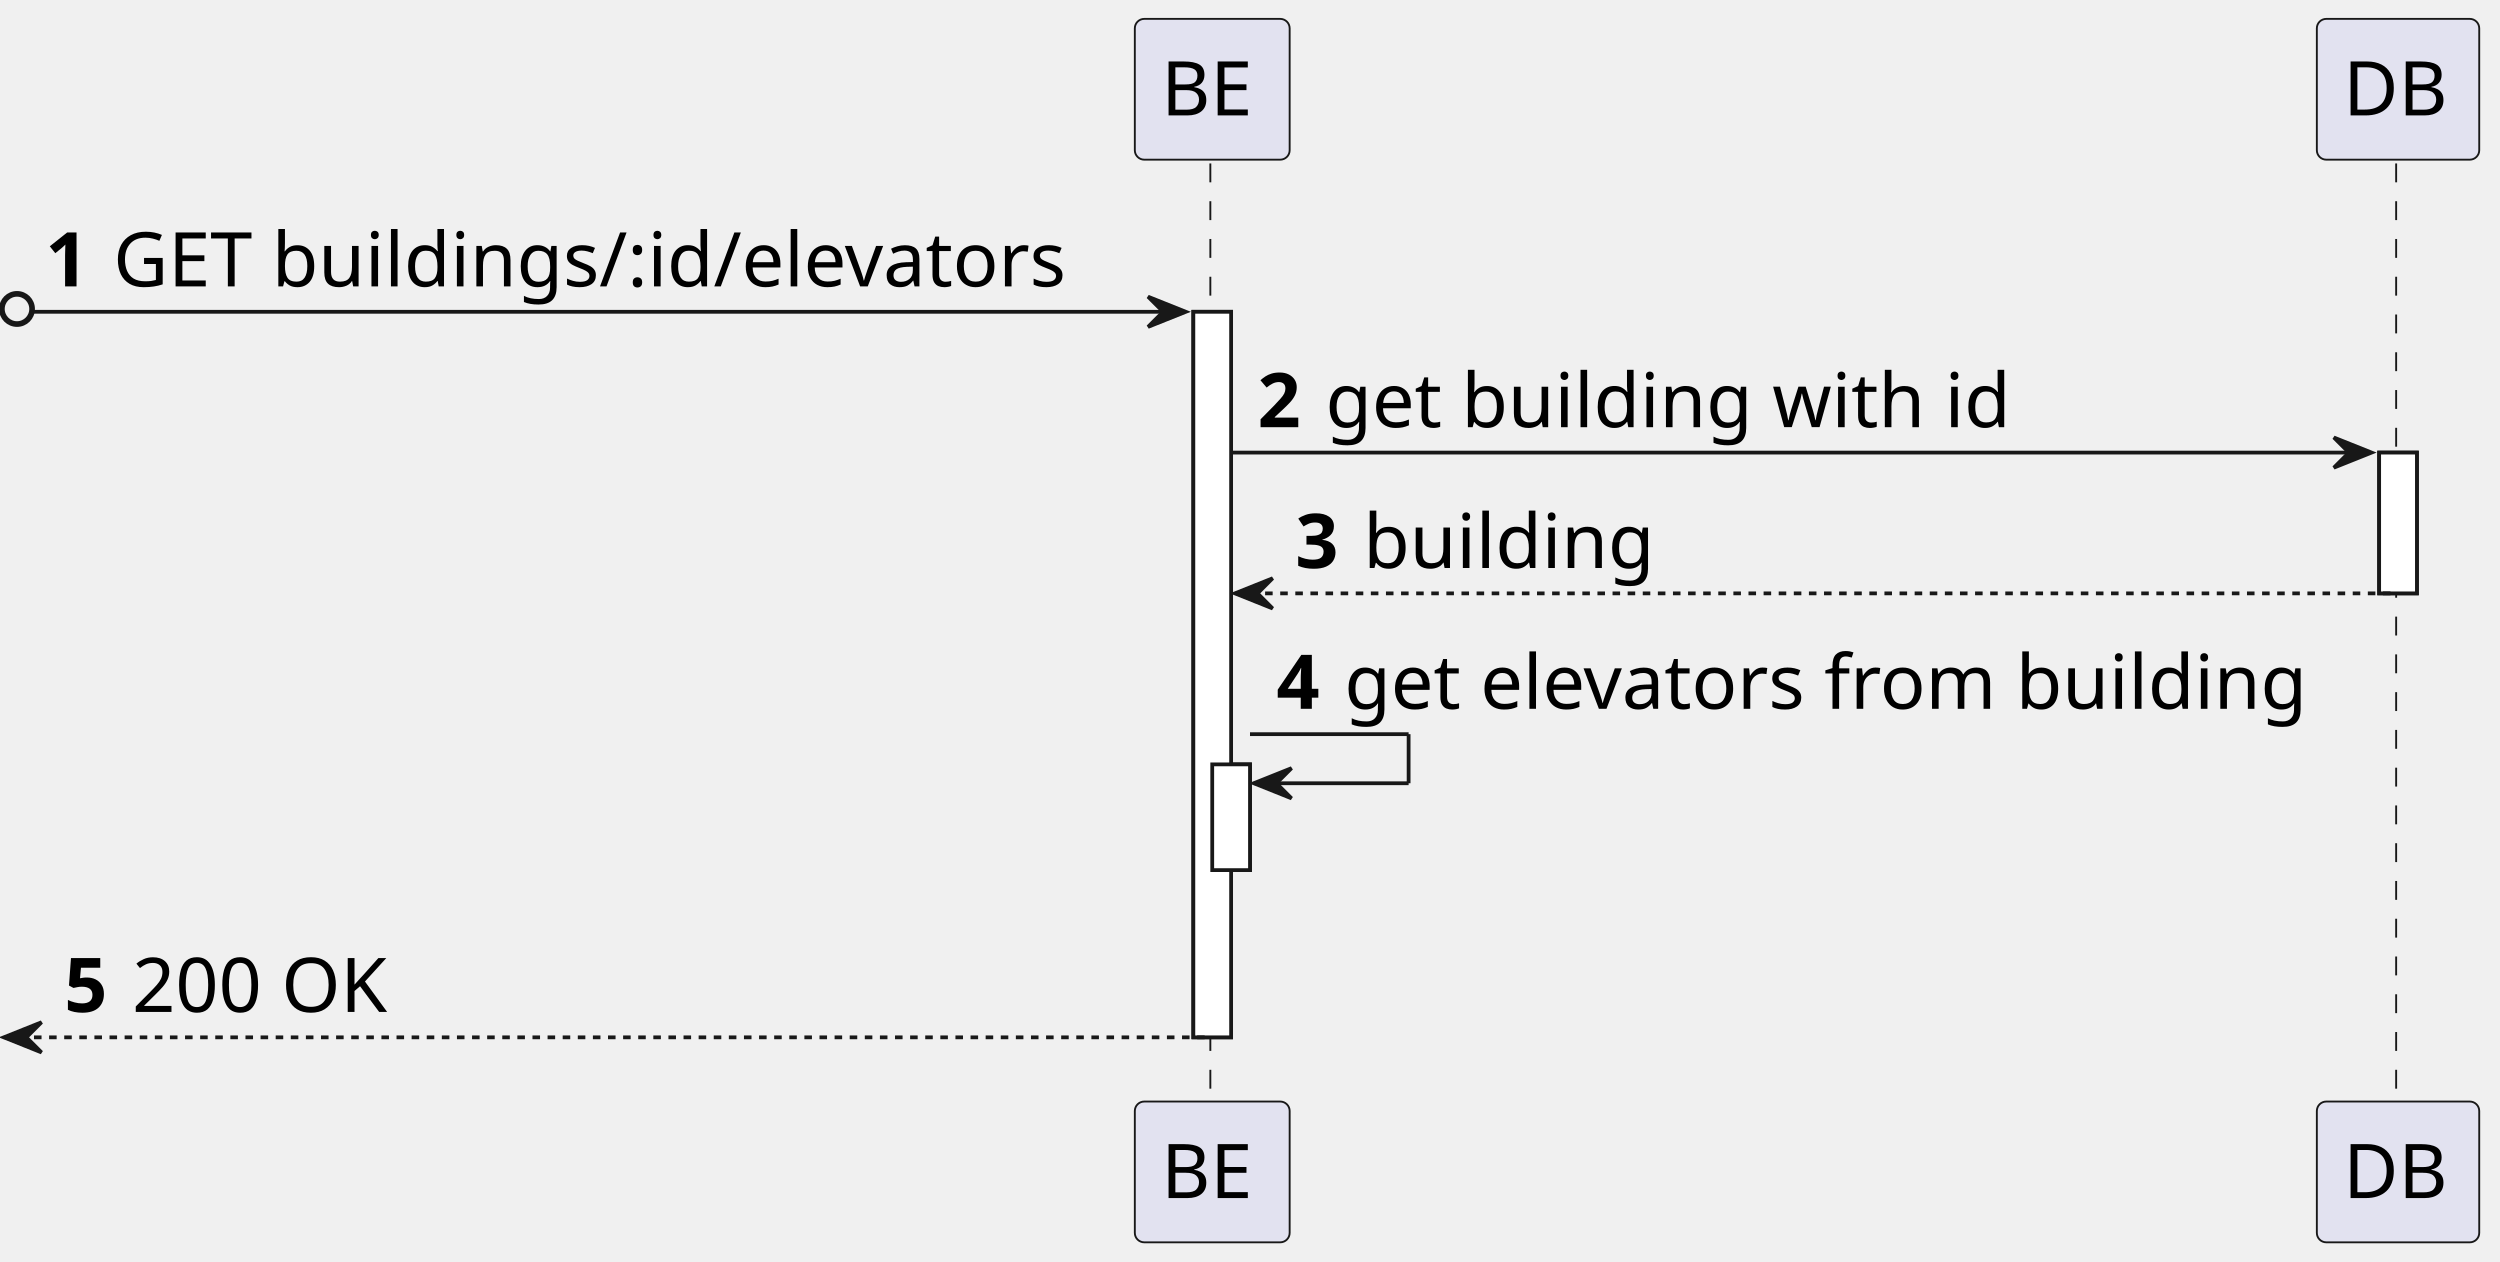
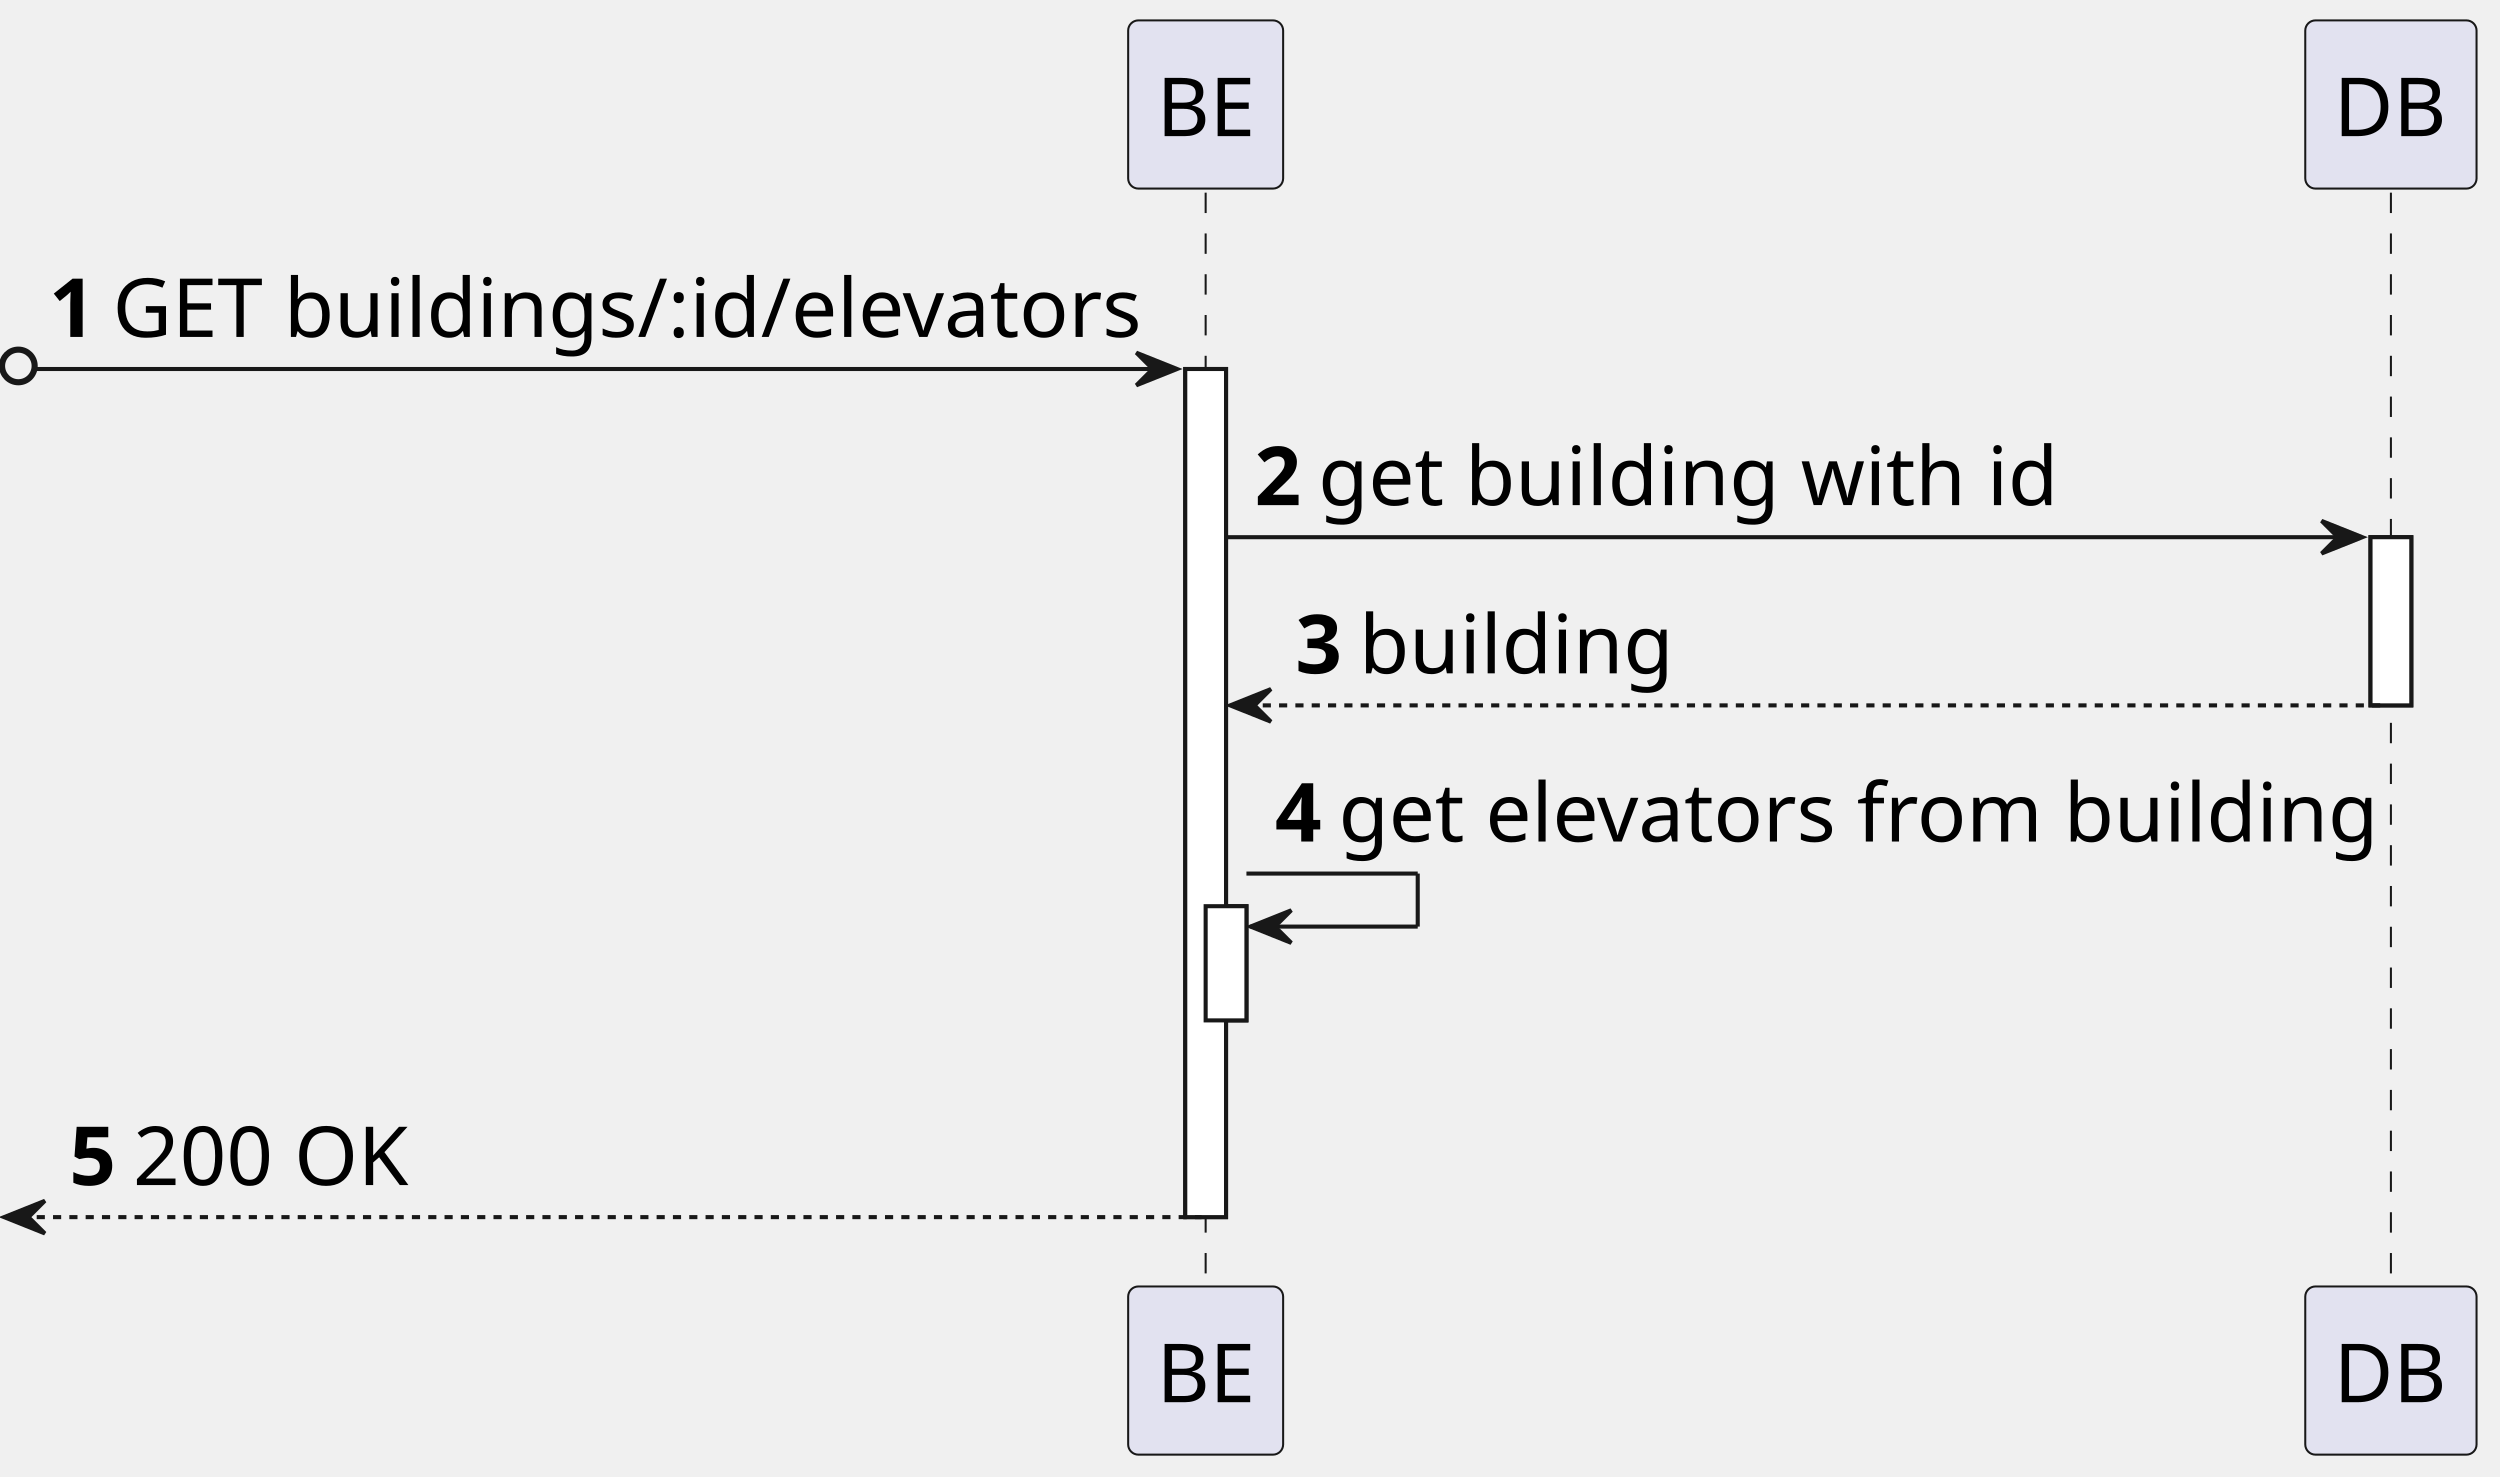
- <svg xmlns="http://www.w3.org/2000/svg" contentStyleType="text/css" height="334px" preserveAspectRatio="none" style="width:662px;height:334px;background:#FFFFFF;" version="1.1" viewBox="0 0 662 334" width="662px" zoomAndPan="magnify">
+ <svg xmlns="http://www.w3.org/2000/svg" contentStyleType="text/css" height="362px" preserveAspectRatio="none" style="width:613px;height:362px;background:#FFFFFF;" version="1.1" viewBox="0 0 613 362" width="613px" zoomAndPan="magnify">
  <defs />
  <g>
-     <rect fill="#FFFFFF" height="192.125" style="stroke:#181818;stroke-width:1.0;" width="10" x="316" y="82.562" />
-     <rect fill="#FFFFFF" height="28" style="stroke:#181818;stroke-width:1.0;" width="10" x="321" y="202.406" />
-     <rect fill="#FFFFFF" height="37.281" style="stroke:#181818;stroke-width:1.0;" width="10" x="630" y="119.844" />
-     <line style="stroke:#181818;stroke-width:0.5;stroke-dasharray:5.0,5.0;" x1="320.5" x2="320.5" y1="43.281" y2="292.688" />
-     <line style="stroke:#181818;stroke-width:0.5;stroke-dasharray:5.0,5.0;" x1="634.5" x2="634.5" y1="43.281" y2="292.688" />
-     <rect fill="#E2E2F0" height="37.281" rx="2.5" ry="2.5" style="stroke:#181818;stroke-width:0.5;" width="41" x="300.5" y="5" />
-     <text fill="#000000" font-family="sans-serif" font-size="20" lengthAdjust="spacing" textLength="27" x="307.5" y="30.564">BE</text>
-     <rect fill="#E2E2F0" height="37.281" rx="2.5" ry="2.5" style="stroke:#181818;stroke-width:0.5;" width="41" x="300.5" y="291.688" />
-     <text fill="#000000" font-family="sans-serif" font-size="20" lengthAdjust="spacing" textLength="27" x="307.5" y="317.252">BE</text>
-     <rect fill="#E2E2F0" height="37.281" rx="2.5" ry="2.5" style="stroke:#181818;stroke-width:0.5;" width="43" x="613.5" y="5" />
-     <text fill="#000000" font-family="sans-serif" font-size="20" lengthAdjust="spacing" textLength="29" x="620.5" y="30.564">DB</text>
-     <rect fill="#E2E2F0" height="37.281" rx="2.5" ry="2.5" style="stroke:#181818;stroke-width:0.5;" width="43" x="613.5" y="291.688" />
-     <text fill="#000000" font-family="sans-serif" font-size="20" lengthAdjust="spacing" textLength="29" x="620.5" y="317.252">DB</text>
-     <rect fill="#FFFFFF" height="192.125" style="stroke:#181818;stroke-width:1.0;" width="10" x="316" y="82.562" />
-     <rect fill="#FFFFFF" height="28" style="stroke:#181818;stroke-width:1.0;" width="10" x="321" y="202.406" />
-     <rect fill="#FFFFFF" height="37.281" style="stroke:#181818;stroke-width:1.0;" width="10" x="630" y="119.844" />
-     <ellipse cx="4.5" cy="81.812" fill="none" rx="4" ry="4" style="stroke:#181818;stroke-width:1.5;" />
-     <polygon fill="#181818" points="304,78.562,314,82.562,304,86.562,308,82.562" style="stroke:#181818;stroke-width:1.0;" />
-     <line style="stroke:#181818;stroke-width:1.0;" x1="9" x2="310" y1="82.562" y2="82.562" />
-     <text fill="#000000" font-family="sans-serif" font-size="20" font-weight="bold" lengthAdjust="spacing" textLength="14" x="12" y="75.846">1</text>
-     <text fill="#000000" font-family="sans-serif" font-size="20" lengthAdjust="spacing" textLength="271" x="30" y="75.846">GET buildings/:id/elevators</text>
-     <polygon fill="#181818" points="618,115.844,628,119.844,618,123.844,622,119.844" style="stroke:#181818;stroke-width:1.0;" />
-     <line style="stroke:#181818;stroke-width:1.0;" x1="326" x2="624" y1="119.844" y2="119.844" />
-     <text fill="#000000" font-family="sans-serif" font-size="20" font-weight="bold" lengthAdjust="spacing" textLength="14" x="333" y="113.127">2</text>
-     <text fill="#000000" font-family="sans-serif" font-size="20" lengthAdjust="spacing" textLength="197" x="351" y="113.127">get building with id</text>
-     <polygon fill="#181818" points="337,153.125,327,157.125,337,161.125,333,157.125" style="stroke:#181818;stroke-width:1.0;" />
-     <line style="stroke:#181818;stroke-width:1.0;stroke-dasharray:2.0,2.0;" x1="331" x2="634" y1="157.125" y2="157.125" />
-     <text fill="#000000" font-family="sans-serif" font-size="20" font-weight="bold" lengthAdjust="spacing" textLength="14" x="343" y="150.408">3</text>
-     <text fill="#000000" font-family="sans-serif" font-size="20" lengthAdjust="spacing" textLength="83" x="361" y="150.408">building</text>
-     <line style="stroke:#181818;stroke-width:1.0;" x1="331" x2="373" y1="194.406" y2="194.406" />
-     <line style="stroke:#181818;stroke-width:1.0;" x1="373" x2="373" y1="194.406" y2="207.406" />
-     <line style="stroke:#181818;stroke-width:1.0;" x1="332" x2="373" y1="207.406" y2="207.406" />
-     <polygon fill="#181818" points="342,203.406,332,207.406,342,211.406,338,207.406" style="stroke:#181818;stroke-width:1.0;" />
-     <text fill="#000000" font-family="sans-serif" font-size="20" font-weight="bold" lengthAdjust="spacing" textLength="14" x="338" y="187.69">4</text>
-     <text fill="#000000" font-family="sans-serif" font-size="20" lengthAdjust="spacing" textLength="272" x="356" y="187.69">get elevators from building</text>
-     <polygon fill="#181818" points="11,270.688,1,274.688,11,278.688,7,274.688" style="stroke:#181818;stroke-width:1.0;" />
-     <line style="stroke:#181818;stroke-width:1.0;stroke-dasharray:2.0,2.0;" x1="5" x2="320" y1="274.688" y2="274.688" />
-     <text fill="#000000" font-family="sans-serif" font-size="20" font-weight="bold" lengthAdjust="spacing" textLength="14" x="17" y="267.971">5</text>
-     <text fill="#000000" font-family="sans-serif" font-size="20" lengthAdjust="spacing" textLength="74" x="35" y="267.971">200 OK</text>
+     <rect fill="#FFFFFF" height="207.96" style="stroke:#181818;stroke-width:1.0;" width="10" x="290.625" y="90.48" />
+     <rect fill="#FFFFFF" height="28" style="stroke:#181818;stroke-width:1.0;" width="10" x="295.625" y="222.2" />
+     <rect fill="#FFFFFF" height="41.24" style="stroke:#181818;stroke-width:1.0;" width="10" x="581.25" y="131.72" />
+     <line style="stroke:#181818;stroke-width:0.5;stroke-dasharray:5.0,5.0;" x1="295.625" x2="295.625" y1="47.24" y2="316.44" />
+     <line style="stroke:#181818;stroke-width:0.5;stroke-dasharray:5.0,5.0;" x1="586.25" x2="586.25" y1="47.24" y2="316.44" />
+     <rect fill="#E2E2F0" height="41.24" rx="2.5" ry="2.5" style="stroke:#181818;stroke-width:0.5;" width="38" x="276.625" y="5" />
+     <text fill="#000000" font-family="sans-serif" font-size="20" lengthAdjust="spacing" textLength="24" x="283.625" y="33.38">BE</text>
+     <rect fill="#E2E2F0" height="41.24" rx="2.5" ry="2.5" style="stroke:#181818;stroke-width:0.5;" width="38" x="276.625" y="315.44" />
+     <text fill="#000000" font-family="sans-serif" font-size="20" lengthAdjust="spacing" textLength="24" x="283.625" y="343.82">BE</text>
+     <rect fill="#E2E2F0" height="41.24" rx="2.5" ry="2.5" style="stroke:#181818;stroke-width:0.5;" width="42" x="565.25" y="5" />
+     <text fill="#000000" font-family="sans-serif" font-size="20" lengthAdjust="spacing" textLength="28" x="572.25" y="33.38">DB</text>
+     <rect fill="#E2E2F0" height="41.24" rx="2.5" ry="2.5" style="stroke:#181818;stroke-width:0.5;" width="42" x="565.25" y="315.44" />
+     <text fill="#000000" font-family="sans-serif" font-size="20" lengthAdjust="spacing" textLength="28" x="572.25" y="343.82">DB</text>
+     <rect fill="#FFFFFF" height="207.96" style="stroke:#181818;stroke-width:1.0;" width="10" x="290.625" y="90.48" />
+     <rect fill="#FFFFFF" height="28" style="stroke:#181818;stroke-width:1.0;" width="10" x="295.625" y="222.2" />
+     <rect fill="#FFFFFF" height="41.24" style="stroke:#181818;stroke-width:1.0;" width="10" x="581.25" y="131.72" />
+     <ellipse cx="4.5" cy="89.73" fill="none" rx="4" ry="4" style="stroke:#181818;stroke-width:1.5;" />
+     <polygon fill="#181818" points="278.625,86.48,288.625,90.48,278.625,94.48,282.625,90.48" style="stroke:#181818;stroke-width:1.0;" />
+     <line style="stroke:#181818;stroke-width:1.0;" x1="9" x2="284.625" y1="90.48" y2="90.48" />
+     <text fill="#000000" font-family="sans-serif" font-size="20" font-weight="bold" lengthAdjust="spacing" textLength="11.625" x="12" y="82.62">1</text>
+     <text fill="#000000" font-family="sans-serif" font-size="20" lengthAdjust="spacing" textLength="248" x="27.625" y="82.62">GET buildings/:id/elevators</text>
+     <polygon fill="#181818" points="569.25,127.72,579.25,131.72,569.25,135.72,573.25,131.72" style="stroke:#181818;stroke-width:1.0;" />
+     <line style="stroke:#181818;stroke-width:1.0;" x1="300.625" x2="575.25" y1="131.72" y2="131.72" />
+     <text fill="#000000" font-family="sans-serif" font-size="20" font-weight="bold" lengthAdjust="spacing" textLength="11.625" x="307.625" y="123.86">2</text>
+     <text fill="#000000" font-family="sans-serif" font-size="20" lengthAdjust="spacing" textLength="177" x="323.25" y="123.86">get building with id</text>
+     <polygon fill="#181818" points="311.625,168.96,301.625,172.96,311.625,176.96,307.625,172.96" style="stroke:#181818;stroke-width:1.0;" />
+     <line style="stroke:#181818;stroke-width:1.0;stroke-dasharray:2.0,2.0;" x1="305.625" x2="585.25" y1="172.96" y2="172.96" />
+     <text fill="#000000" font-family="sans-serif" font-size="20" font-weight="bold" lengthAdjust="spacing" textLength="11.625" x="317.625" y="165.1">3</text>
+     <text fill="#000000" font-family="sans-serif" font-size="20" lengthAdjust="spacing" textLength="75" x="333.25" y="165.1">building</text>
+     <line style="stroke:#181818;stroke-width:1.0;" x1="305.625" x2="347.625" y1="214.2" y2="214.2" />
+     <line style="stroke:#181818;stroke-width:1.0;" x1="347.625" x2="347.625" y1="214.2" y2="227.2" />
+     <line style="stroke:#181818;stroke-width:1.0;" x1="306.625" x2="347.625" y1="227.2" y2="227.2" />
+     <polygon fill="#181818" points="316.625,223.2,306.625,227.2,316.625,231.2,312.625,227.2" style="stroke:#181818;stroke-width:1.0;" />
+     <text fill="#000000" font-family="sans-serif" font-size="20" font-weight="bold" lengthAdjust="spacing" textLength="11.625" x="312.625" y="206.34">4</text>
+     <text fill="#000000" font-family="sans-serif" font-size="20" lengthAdjust="spacing" textLength="251" x="328.25" y="206.34">get elevators from building</text>
+     <polygon fill="#181818" points="11,294.44,1,298.44,11,302.44,7,298.44" style="stroke:#181818;stroke-width:1.0;" />
+     <line style="stroke:#181818;stroke-width:1.0;stroke-dasharray:2.0,2.0;" x1="5" x2="294.625" y1="298.44" y2="298.44" />
+     <text fill="#000000" font-family="sans-serif" font-size="20" font-weight="bold" lengthAdjust="spacing" textLength="11.625" x="17" y="290.58">5</text>
+     <text fill="#000000" font-family="sans-serif" font-size="20" lengthAdjust="spacing" textLength="66" x="32.625" y="290.58">200 OK</text>
  </g>
</svg>
